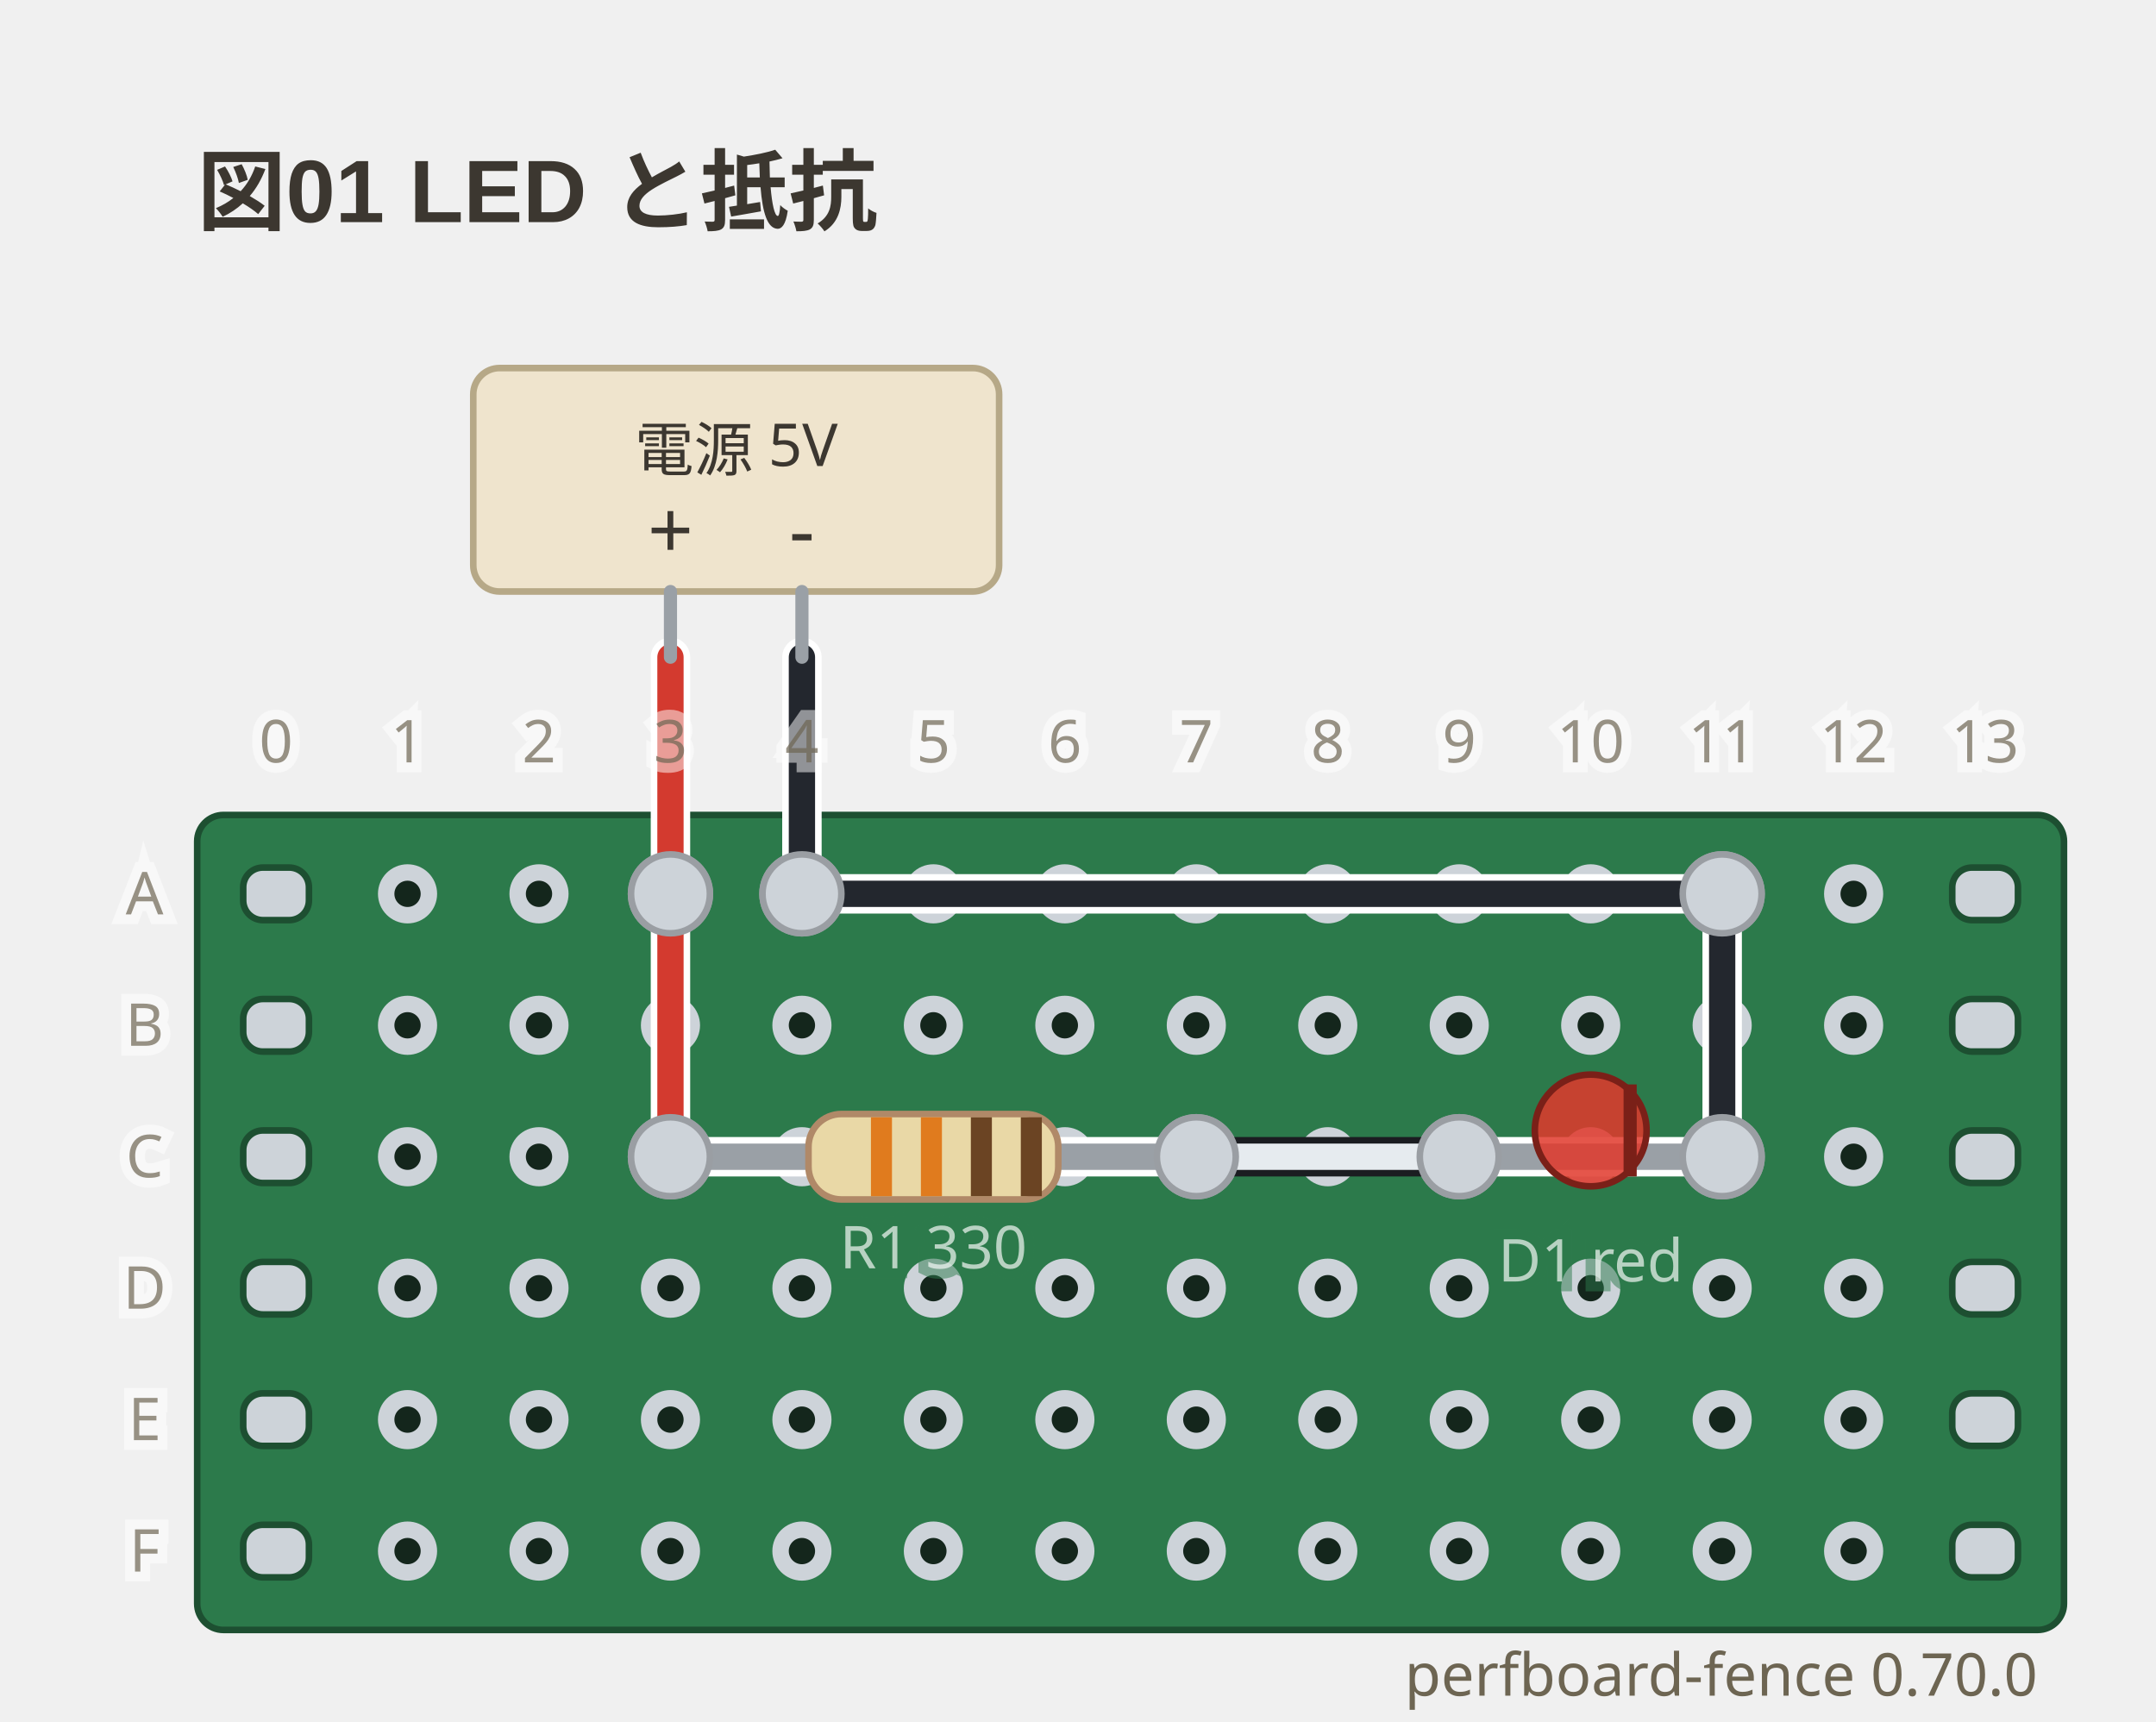
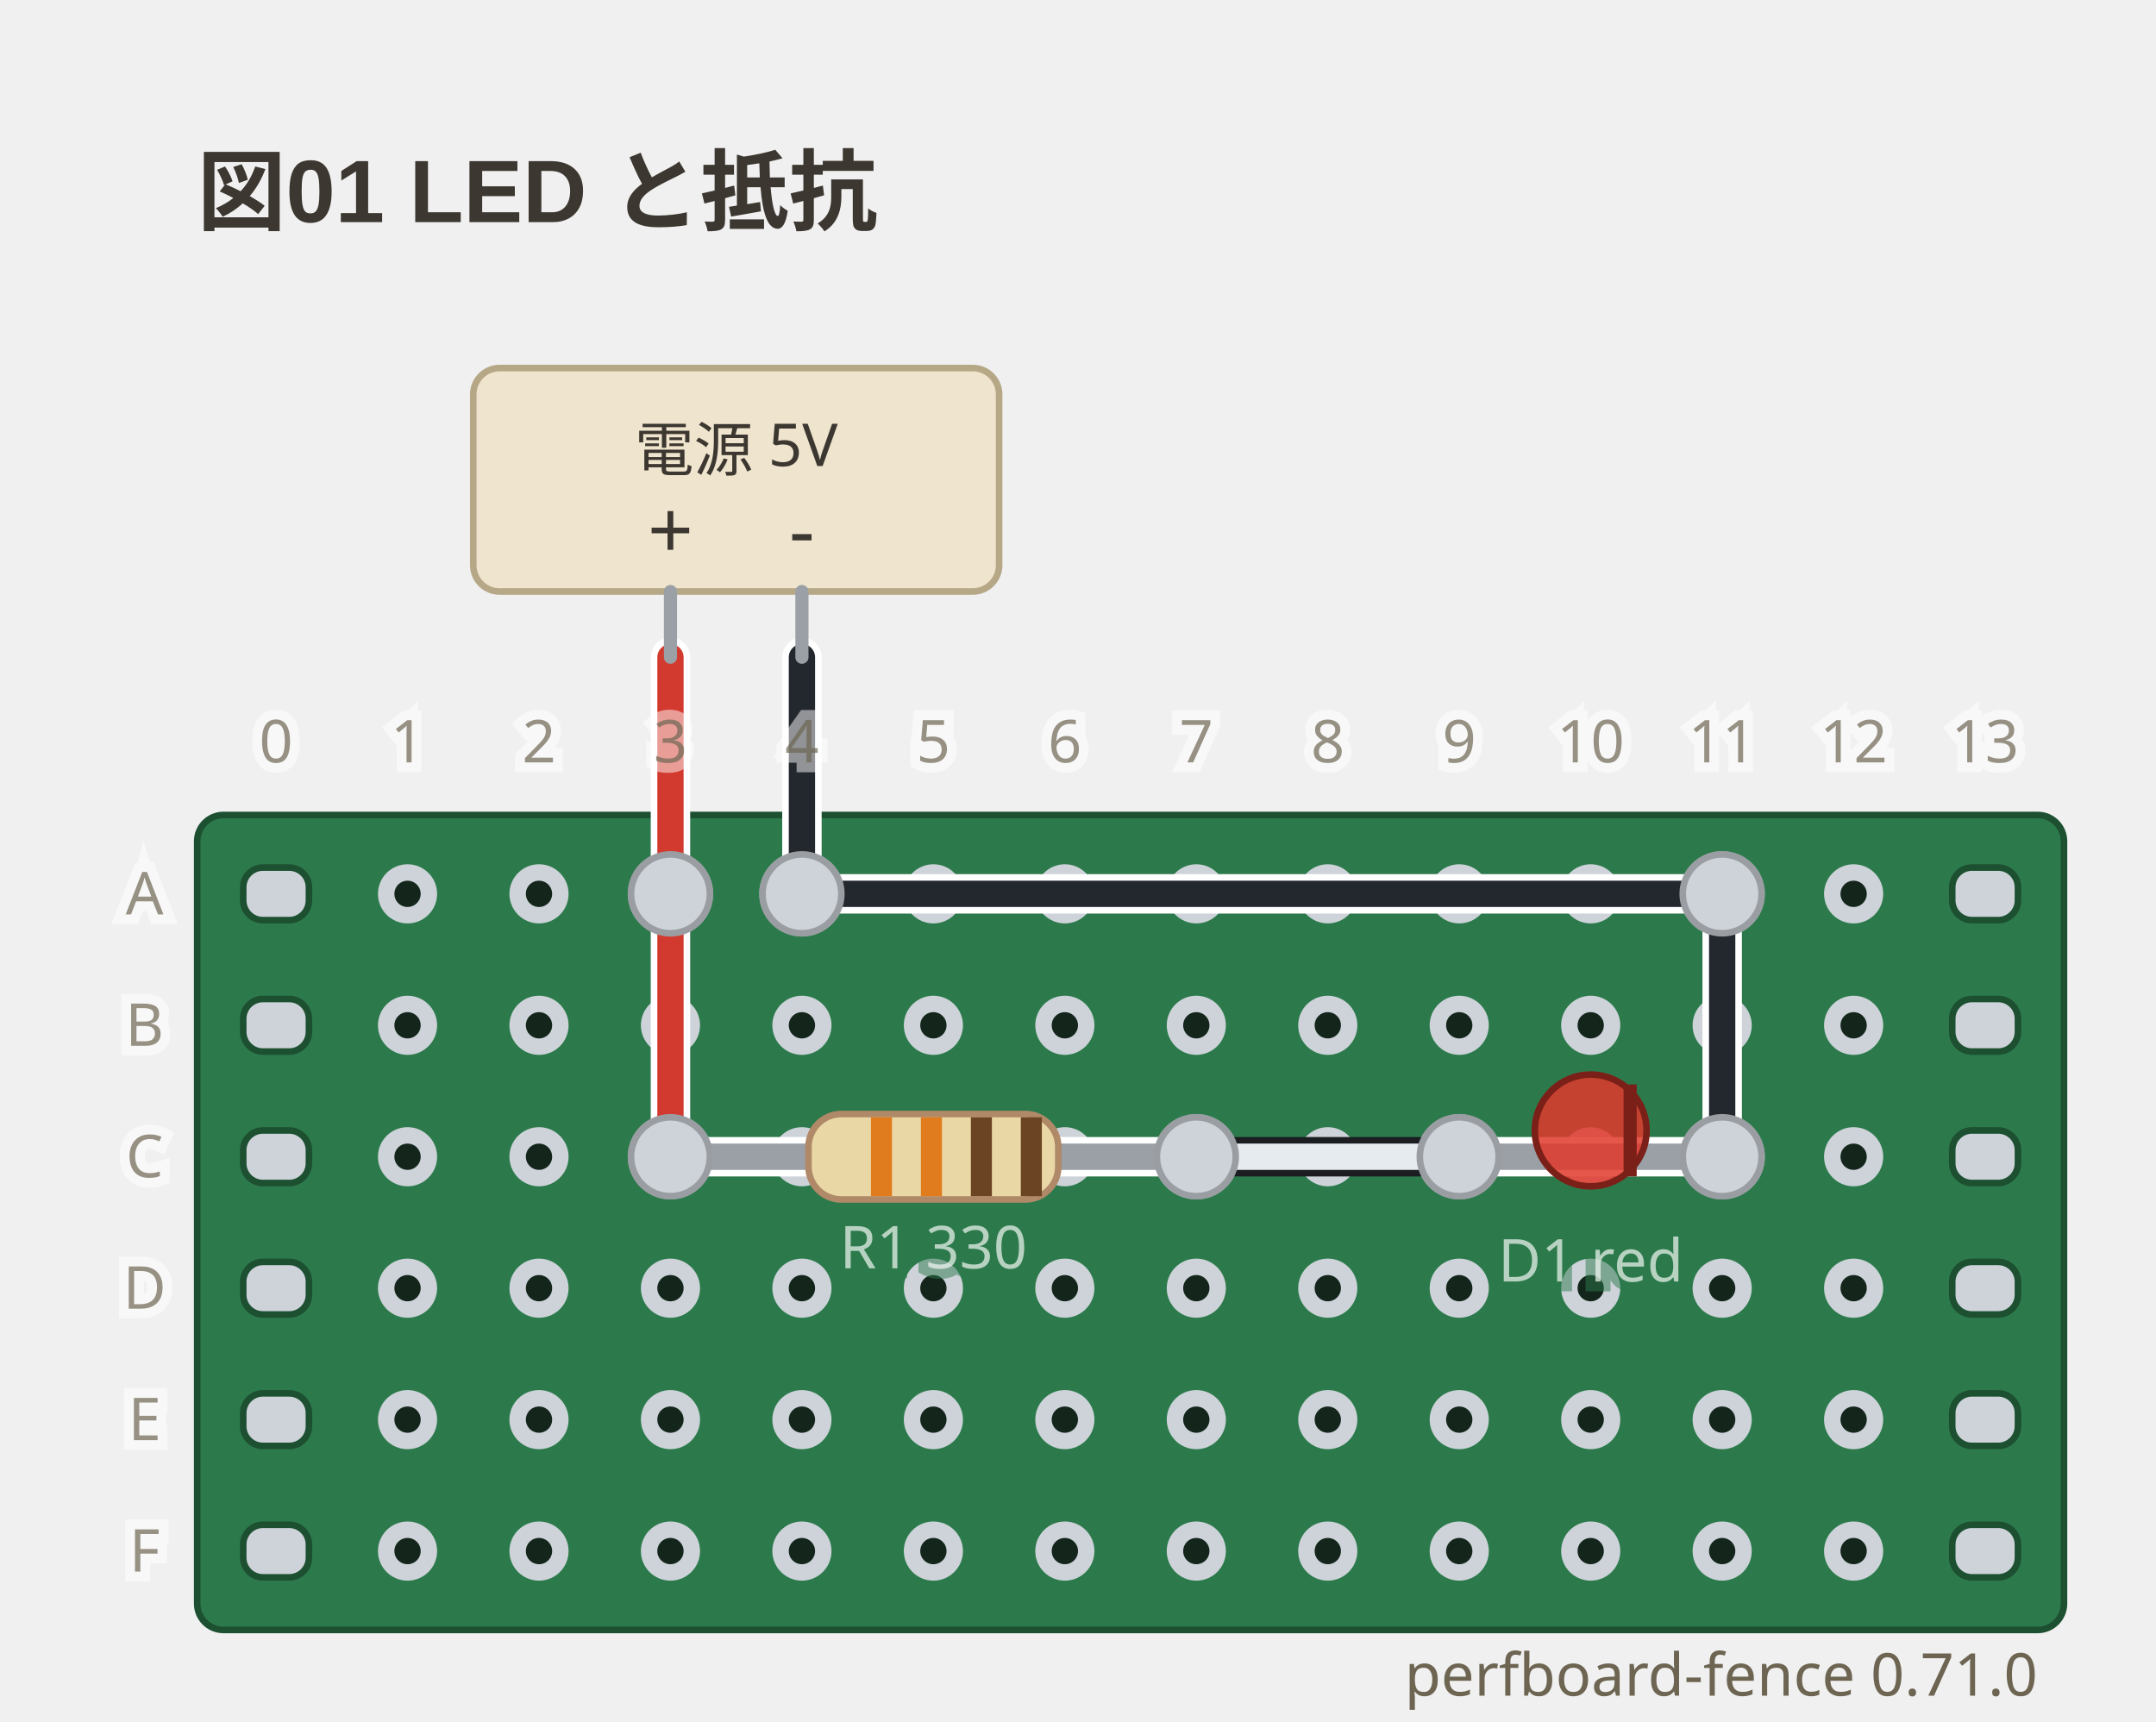
- <svg xmlns="http://www.w3.org/2000/svg" viewBox="0 0 328 262" width="328" height="262" data-perfboard-fence="0.70.0" role="img">
+ <svg xmlns="http://www.w3.org/2000/svg" viewBox="0 0 328 262" width="328" height="262" data-perfboard-fence="0.71.0" role="img">
  <text x="30" y="34" text-anchor="start" font-family="'Segoe UI', 'Helvetica Neue', Arial, 'Noto Sans', 'Hiragino Sans', 'Yu Gothic UI', 'Noto Sans CJK JP', sans-serif" fill="#3c3730" font-size="13.5" font-weight="600">図01 LED と抵抗</text>
  <rect x="30" y="124" width="284" height="124" rx="4" fill="#2c7a4b" stroke="#1d4f31" stroke-width="1" />
  <circle cx="62" cy="136" r="3.25" fill="#14261c" stroke="#cdd3d9" stroke-width="2.5" />
  <circle cx="82" cy="136" r="3.25" fill="#14261c" stroke="#cdd3d9" stroke-width="2.5" />
  <circle cx="102" cy="136" r="3.25" fill="#14261c" stroke="#cdd3d9" stroke-width="2.5" />
  <circle cx="122" cy="136" r="3.25" fill="#14261c" stroke="#cdd3d9" stroke-width="2.5" />
  <circle cx="142" cy="136" r="3.25" fill="#14261c" stroke="#cdd3d9" stroke-width="2.5" />
  <circle cx="162" cy="136" r="3.25" fill="#14261c" stroke="#cdd3d9" stroke-width="2.5" />
  <circle cx="182" cy="136" r="3.25" fill="#14261c" stroke="#cdd3d9" stroke-width="2.5" />
  <circle cx="202" cy="136" r="3.25" fill="#14261c" stroke="#cdd3d9" stroke-width="2.5" />
  <circle cx="222" cy="136" r="3.25" fill="#14261c" stroke="#cdd3d9" stroke-width="2.5" />
  <circle cx="242" cy="136" r="3.25" fill="#14261c" stroke="#cdd3d9" stroke-width="2.5" />
  <circle cx="262" cy="136" r="3.25" fill="#14261c" stroke="#cdd3d9" stroke-width="2.5" />
  <circle cx="282" cy="136" r="3.25" fill="#14261c" stroke="#cdd3d9" stroke-width="2.5" />
  <circle cx="62" cy="156" r="3.25" fill="#14261c" stroke="#cdd3d9" stroke-width="2.5" />
  <circle cx="82" cy="156" r="3.25" fill="#14261c" stroke="#cdd3d9" stroke-width="2.5" />
  <circle cx="102" cy="156" r="3.25" fill="#14261c" stroke="#cdd3d9" stroke-width="2.5" />
  <circle cx="122" cy="156" r="3.25" fill="#14261c" stroke="#cdd3d9" stroke-width="2.5" />
  <circle cx="142" cy="156" r="3.25" fill="#14261c" stroke="#cdd3d9" stroke-width="2.5" />
  <circle cx="162" cy="156" r="3.25" fill="#14261c" stroke="#cdd3d9" stroke-width="2.5" />
  <circle cx="182" cy="156" r="3.25" fill="#14261c" stroke="#cdd3d9" stroke-width="2.5" />
  <circle cx="202" cy="156" r="3.25" fill="#14261c" stroke="#cdd3d9" stroke-width="2.5" />
  <circle cx="222" cy="156" r="3.25" fill="#14261c" stroke="#cdd3d9" stroke-width="2.5" />
  <circle cx="242" cy="156" r="3.25" fill="#14261c" stroke="#cdd3d9" stroke-width="2.5" />
  <circle cx="262" cy="156" r="3.25" fill="#14261c" stroke="#cdd3d9" stroke-width="2.5" />
  <circle cx="282" cy="156" r="3.25" fill="#14261c" stroke="#cdd3d9" stroke-width="2.5" />
  <circle cx="62" cy="176" r="3.25" fill="#14261c" stroke="#cdd3d9" stroke-width="2.5" />
  <circle cx="82" cy="176" r="3.25" fill="#14261c" stroke="#cdd3d9" stroke-width="2.5" />
  <circle cx="102" cy="176" r="3.25" fill="#14261c" stroke="#cdd3d9" stroke-width="2.5" />
  <circle cx="122" cy="176" r="3.25" fill="#14261c" stroke="#cdd3d9" stroke-width="2.5" />
  <circle cx="142" cy="176" r="3.25" fill="#14261c" stroke="#cdd3d9" stroke-width="2.5" />
  <circle cx="162" cy="176" r="3.25" fill="#14261c" stroke="#cdd3d9" stroke-width="2.5" />
  <circle cx="182" cy="176" r="3.25" fill="#14261c" stroke="#cdd3d9" stroke-width="2.5" />
  <circle cx="202" cy="176" r="3.25" fill="#14261c" stroke="#cdd3d9" stroke-width="2.5" />
  <circle cx="222" cy="176" r="3.25" fill="#14261c" stroke="#cdd3d9" stroke-width="2.5" />
  <circle cx="242" cy="176" r="3.25" fill="#14261c" stroke="#cdd3d9" stroke-width="2.5" />
  <circle cx="262" cy="176" r="3.25" fill="#14261c" stroke="#cdd3d9" stroke-width="2.5" />
  <circle cx="282" cy="176" r="3.25" fill="#14261c" stroke="#cdd3d9" stroke-width="2.5" />
  <circle cx="62" cy="196" r="3.25" fill="#14261c" stroke="#cdd3d9" stroke-width="2.5" />
  <circle cx="82" cy="196" r="3.25" fill="#14261c" stroke="#cdd3d9" stroke-width="2.5" />
  <circle cx="102" cy="196" r="3.25" fill="#14261c" stroke="#cdd3d9" stroke-width="2.5" />
  <circle cx="122" cy="196" r="3.25" fill="#14261c" stroke="#cdd3d9" stroke-width="2.5" />
  <circle cx="142" cy="196" r="3.25" fill="#14261c" stroke="#cdd3d9" stroke-width="2.5" />
  <circle cx="162" cy="196" r="3.25" fill="#14261c" stroke="#cdd3d9" stroke-width="2.5" />
  <circle cx="182" cy="196" r="3.25" fill="#14261c" stroke="#cdd3d9" stroke-width="2.5" />
  <circle cx="202" cy="196" r="3.25" fill="#14261c" stroke="#cdd3d9" stroke-width="2.5" />
  <circle cx="222" cy="196" r="3.25" fill="#14261c" stroke="#cdd3d9" stroke-width="2.5" />
  <circle cx="242" cy="196" r="3.25" fill="#14261c" stroke="#cdd3d9" stroke-width="2.5" />
  <circle cx="262" cy="196" r="3.25" fill="#14261c" stroke="#cdd3d9" stroke-width="2.5" />
  <circle cx="282" cy="196" r="3.25" fill="#14261c" stroke="#cdd3d9" stroke-width="2.5" />
  <circle cx="62" cy="216" r="3.25" fill="#14261c" stroke="#cdd3d9" stroke-width="2.5" />
  <circle cx="82" cy="216" r="3.25" fill="#14261c" stroke="#cdd3d9" stroke-width="2.5" />
  <circle cx="102" cy="216" r="3.25" fill="#14261c" stroke="#cdd3d9" stroke-width="2.5" />
  <circle cx="122" cy="216" r="3.25" fill="#14261c" stroke="#cdd3d9" stroke-width="2.5" />
  <circle cx="142" cy="216" r="3.25" fill="#14261c" stroke="#cdd3d9" stroke-width="2.5" />
  <circle cx="162" cy="216" r="3.25" fill="#14261c" stroke="#cdd3d9" stroke-width="2.5" />
  <circle cx="182" cy="216" r="3.25" fill="#14261c" stroke="#cdd3d9" stroke-width="2.5" />
  <circle cx="202" cy="216" r="3.25" fill="#14261c" stroke="#cdd3d9" stroke-width="2.5" />
  <circle cx="222" cy="216" r="3.25" fill="#14261c" stroke="#cdd3d9" stroke-width="2.5" />
  <circle cx="242" cy="216" r="3.25" fill="#14261c" stroke="#cdd3d9" stroke-width="2.5" />
  <circle cx="262" cy="216" r="3.25" fill="#14261c" stroke="#cdd3d9" stroke-width="2.5" />
  <circle cx="282" cy="216" r="3.25" fill="#14261c" stroke="#cdd3d9" stroke-width="2.5" />
  <circle cx="62" cy="236" r="3.25" fill="#14261c" stroke="#cdd3d9" stroke-width="2.5" />
  <circle cx="82" cy="236" r="3.25" fill="#14261c" stroke="#cdd3d9" stroke-width="2.5" />
  <circle cx="102" cy="236" r="3.25" fill="#14261c" stroke="#cdd3d9" stroke-width="2.5" />
  <circle cx="122" cy="236" r="3.25" fill="#14261c" stroke="#cdd3d9" stroke-width="2.5" />
  <circle cx="142" cy="236" r="3.25" fill="#14261c" stroke="#cdd3d9" stroke-width="2.5" />
  <circle cx="162" cy="236" r="3.25" fill="#14261c" stroke="#cdd3d9" stroke-width="2.5" />
  <circle cx="182" cy="236" r="3.25" fill="#14261c" stroke="#cdd3d9" stroke-width="2.5" />
  <circle cx="202" cy="236" r="3.25" fill="#14261c" stroke="#cdd3d9" stroke-width="2.5" />
  <circle cx="222" cy="236" r="3.25" fill="#14261c" stroke="#cdd3d9" stroke-width="2.5" />
  <circle cx="242" cy="236" r="3.25" fill="#14261c" stroke="#cdd3d9" stroke-width="2.5" />
  <circle cx="262" cy="236" r="3.25" fill="#14261c" stroke="#cdd3d9" stroke-width="2.5" />
  <circle cx="282" cy="236" r="3.25" fill="#14261c" stroke="#cdd3d9" stroke-width="2.5" />
  <rect x="37" y="132" width="10" height="8" rx="3" fill="#cdd3d9" stroke="#1d4f31" stroke-width="1" />
  <rect x="297" y="132" width="10" height="8" rx="3" fill="#cdd3d9" stroke="#1d4f31" stroke-width="1" />
  <rect x="37" y="152" width="10" height="8" rx="3" fill="#cdd3d9" stroke="#1d4f31" stroke-width="1" />
  <rect x="297" y="152" width="10" height="8" rx="3" fill="#cdd3d9" stroke="#1d4f31" stroke-width="1" />
  <rect x="37" y="172" width="10" height="8" rx="3" fill="#cdd3d9" stroke="#1d4f31" stroke-width="1" />
  <rect x="297" y="172" width="10" height="8" rx="3" fill="#cdd3d9" stroke="#1d4f31" stroke-width="1" />
  <rect x="37" y="192" width="10" height="8" rx="3" fill="#cdd3d9" stroke="#1d4f31" stroke-width="1" />
  <rect x="297" y="192" width="10" height="8" rx="3" fill="#cdd3d9" stroke="#1d4f31" stroke-width="1" />
  <rect x="37" y="212" width="10" height="8" rx="3" fill="#cdd3d9" stroke="#1d4f31" stroke-width="1" />
  <rect x="297" y="212" width="10" height="8" rx="3" fill="#cdd3d9" stroke="#1d4f31" stroke-width="1" />
  <rect x="37" y="232" width="10" height="8" rx="3" fill="#cdd3d9" stroke="#1d4f31" stroke-width="1" />
  <rect x="297" y="232" width="10" height="8" rx="3" fill="#cdd3d9" stroke="#1d4f31" stroke-width="1" />
  <circle cx="102" cy="176" r="6" fill="#cdd3d9" stroke="#9a9ea3" stroke-width="1" />
  <circle cx="182" cy="176" r="6" fill="#cdd3d9" stroke="#9a9ea3" stroke-width="1" />
  <circle cx="222" cy="176" r="6" fill="#cdd3d9" stroke="#9a9ea3" stroke-width="1" />
  <circle cx="262" cy="176" r="6" fill="#cdd3d9" stroke="#9a9ea3" stroke-width="1" />
  <circle cx="102" cy="136" r="6" fill="#cdd3d9" stroke="#9a9ea3" stroke-width="1" />
  <circle cx="122" cy="136" r="6" fill="#cdd3d9" stroke="#9a9ea3" stroke-width="1" />
  <circle cx="262" cy="136" r="6" fill="#cdd3d9" stroke="#9a9ea3" stroke-width="1" />
  <line x1="102" y1="136" x2="102" y2="176" class="cf-wire-outline" stroke="#ffffff" stroke-width="6" stroke-linecap="round" pointer-events="none" />
  <line x1="182" y1="176" x2="222" y2="176" class="cf-wire-outline" stroke="#1b1d21" stroke-width="6" stroke-linecap="round" pointer-events="none" />
  <line x1="122" y1="136" x2="262" y2="136" class="cf-wire-outline" stroke="#ffffff" stroke-width="6" stroke-linecap="round" pointer-events="none" />
  <line x1="262" y1="136" x2="262" y2="176" class="cf-wire-outline" stroke="#ffffff" stroke-width="6" stroke-linecap="round" pointer-events="none" />
  <line x1="102" y1="136" x2="102" y2="176" stroke="#d33a2f" stroke-width="4" stroke-linecap="round" stroke-opacity="1" />
  <line x1="182" y1="176" x2="222" y2="176" stroke="#e6ebef" stroke-width="4" stroke-linecap="round" stroke-opacity="1" />
  <line x1="122" y1="136" x2="262" y2="136" stroke="#23272e" stroke-width="4" stroke-linecap="round" stroke-opacity="1" />
  <line x1="262" y1="136" x2="262" y2="176" stroke="#23272e" stroke-width="4" stroke-linecap="round" stroke-opacity="1" />
  <line x1="102" y1="100" x2="102" y2="136" class="cf-wire-outline" stroke="#ffffff" stroke-width="6" stroke-linecap="round" pointer-events="none" />
  <line x1="122" y1="100" x2="122" y2="136" class="cf-wire-outline" stroke="#ffffff" stroke-width="6" stroke-linecap="round" pointer-events="none" />
  <line x1="102" y1="100" x2="102" y2="136" stroke="#d33a2f" stroke-width="4" stroke-linecap="round" stroke-opacity="1" />
  <line x1="122" y1="100" x2="122" y2="136" stroke="#23272e" stroke-width="4" stroke-linecap="round" stroke-opacity="1" />
  <rect x="72" y="56" width="80" height="34" rx="4" fill="#efe4cd" stroke="#b6a887" stroke-width="1" />
  <line x1="102" y1="90" x2="102" y2="100" stroke="#9aa0a6" stroke-width="2" stroke-linecap="round" />
  <text x="102" y="85" text-anchor="middle" font-family="ui-sans-serif, system-ui, sans-serif" fill="#3c3730" font-size="12.15">+</text>
  <line x1="122" y1="90" x2="122" y2="100" stroke="#9aa0a6" stroke-width="2" stroke-linecap="round" />
  <text x="122" y="85" text-anchor="middle" font-family="ui-sans-serif, system-ui, sans-serif" fill="#3c3730" font-size="12.15">-</text>
  <text x="112" y="68.5" text-anchor="middle" font-family="ui-sans-serif, system-ui, sans-serif" fill="#3c3730" font-size="9" dominant-baseline="middle">電源 5V</text>
  <line x1="102" y1="176" x2="182" y2="176" stroke-linecap="round" stroke="#ffffff" stroke-width="6" />
  <line x1="102" y1="176" x2="182" y2="176" stroke-linecap="round" stroke="#9aa0a6" stroke-width="4" />
  <g transform="translate(142 176) rotate(0)">
    <rect x="-19" y="-6.5" width="38" height="13" rx="5" fill="#e9d8a6" stroke="#b08968" />
    <rect x="-9.5" y="-6" width="3.2" height="12" fill="#e07b1e" />
    <rect x="-1.9" y="-6" width="3.2" height="12" fill="#e07b1e" />
    <rect x="5.7" y="-6" width="3.2" height="12" fill="#6b4423" />
    <rect x="13.3" y="-6" width="3.2" height="12" fill="#6b4423" />
  </g>
  <text x="142" y="192.98" text-anchor="middle" font-family="ui-sans-serif, system-ui, sans-serif" stroke="#2c7a4b" stroke-width="3" class="pf-caption" fill="#2c7a4b" font-size="9" opacity="0.5" aria-hidden="true">R1 330</text>
  <text x="142" y="192.98" text-anchor="middle" font-family="ui-sans-serif, system-ui, sans-serif" class="pf-caption" fill="#f4f8f5" font-size="9" opacity="0.7">R1 330</text>
  <line x1="222" y1="176" x2="262" y2="176" stroke-linecap="round" stroke="#ffffff" stroke-width="6" />
  <line x1="222" y1="176" x2="262" y2="176" stroke-linecap="round" stroke="#9aa0a6" stroke-width="4" />
  <g transform="translate(242 176) rotate(0)">
    <circle cx="0" cy="-4" r="8.5" fill="#e0392c" fill-opacity="0.85" stroke="#7a2018" />
    <line x1="6" y1="-11" x2="6" y2="3" stroke="#7a2018" stroke-width="2" />
  </g>
  <text x="242" y="194.98" text-anchor="middle" font-family="ui-sans-serif, system-ui, sans-serif" stroke="#2c7a4b" stroke-width="3" class="pf-caption" fill="#2c7a4b" font-size="9" opacity="0.5" aria-hidden="true">D1 red</text>
  <text x="242" y="194.98" text-anchor="middle" font-family="ui-sans-serif, system-ui, sans-serif" class="pf-caption" fill="#f4f8f5" font-size="9" opacity="0.7">D1 red</text>
  <clipPath id="pf-lead-R1-142-176">
    <rect x="111" y="170.5" width="62" height="11" transform="rotate(0 142 176)" />
  </clipPath>
  <g clip-path="url(#pf-lead-R1-142-176)">
    <line x1="102" y1="136" x2="102" y2="176" class="cf-wire-outline" stroke="#ffffff" stroke-width="6" stroke-linecap="round" pointer-events="none" />
    <line x1="182" y1="176" x2="222" y2="176" class="cf-wire-outline" stroke="#1b1d21" stroke-width="6" stroke-linecap="round" pointer-events="none" />
    <line x1="102" y1="136" x2="102" y2="176" stroke="#d33a2f" stroke-width="4" stroke-linecap="round" stroke-opacity="1" />
    <line x1="182" y1="176" x2="222" y2="176" stroke="#e6ebef" stroke-width="4" stroke-linecap="round" stroke-opacity="1" />
  </g>
  <clipPath id="pf-lead-D1-242-176">
    <rect x="235.5" y="169.5" width="13" height="13" transform="rotate(0 242 176)" />
  </clipPath>
  <g clip-path="url(#pf-lead-D1-242-176)">
    <line x1="182" y1="176" x2="222" y2="176" class="cf-wire-outline" stroke="#1b1d21" stroke-width="6" stroke-linecap="round" pointer-events="none" />
    <line x1="262" y1="136" x2="262" y2="176" class="cf-wire-outline" stroke="#ffffff" stroke-width="6" stroke-linecap="round" pointer-events="none" />
    <line x1="182" y1="176" x2="222" y2="176" stroke="#e6ebef" stroke-width="4" stroke-linecap="round" stroke-opacity="1" />
    <line x1="262" y1="136" x2="262" y2="176" stroke="#23272e" stroke-width="4" stroke-linecap="round" stroke-opacity="1" />
  </g>
  <circle cx="102" cy="176" r="6" fill="#cdd3d9" stroke="#9a9ea3" stroke-width="1" />
  <circle cx="182" cy="176" r="6" fill="#cdd3d9" stroke="#9a9ea3" stroke-width="1" />
  <circle cx="222" cy="176" r="6" fill="#cdd3d9" stroke="#9a9ea3" stroke-width="1" />
  <circle cx="262" cy="176" r="6" fill="#cdd3d9" stroke="#9a9ea3" stroke-width="1" />
  <circle cx="102" cy="136" r="6" fill="#cdd3d9" stroke="#9a9ea3" stroke-width="1" />
  <circle cx="122" cy="136" r="6" fill="#cdd3d9" stroke="#9a9ea3" stroke-width="1" />
  <circle cx="262" cy="136" r="6" fill="#cdd3d9" stroke="#9a9ea3" stroke-width="1" />
  <text x="22" y="136" text-anchor="middle" font-family="ui-sans-serif, system-ui, sans-serif" stroke="#ffffff" stroke-width="3" fill="#ffffff" font-size="9" dominant-baseline="middle" opacity="0.5" aria-hidden="true">A</text>
  <text x="22" y="136" text-anchor="middle" font-family="ui-sans-serif, system-ui, sans-serif" fill="#6d6552" font-size="9" dominant-baseline="middle" opacity="0.7">A</text>
  <text x="22" y="156" text-anchor="middle" font-family="ui-sans-serif, system-ui, sans-serif" stroke="#ffffff" stroke-width="3" fill="#ffffff" font-size="9" dominant-baseline="middle" opacity="0.5" aria-hidden="true">B</text>
  <text x="22" y="156" text-anchor="middle" font-family="ui-sans-serif, system-ui, sans-serif" fill="#6d6552" font-size="9" dominant-baseline="middle" opacity="0.7">B</text>
  <text x="22" y="176" text-anchor="middle" font-family="ui-sans-serif, system-ui, sans-serif" stroke="#ffffff" stroke-width="3" fill="#ffffff" font-size="9" dominant-baseline="middle" opacity="0.5" aria-hidden="true">C</text>
  <text x="22" y="176" text-anchor="middle" font-family="ui-sans-serif, system-ui, sans-serif" fill="#6d6552" font-size="9" dominant-baseline="middle" opacity="0.7">C</text>
  <text x="22" y="196" text-anchor="middle" font-family="ui-sans-serif, system-ui, sans-serif" stroke="#ffffff" stroke-width="3" fill="#ffffff" font-size="9" dominant-baseline="middle" opacity="0.5" aria-hidden="true">D</text>
  <text x="22" y="196" text-anchor="middle" font-family="ui-sans-serif, system-ui, sans-serif" fill="#6d6552" font-size="9" dominant-baseline="middle" opacity="0.7">D</text>
  <text x="22" y="216" text-anchor="middle" font-family="ui-sans-serif, system-ui, sans-serif" stroke="#ffffff" stroke-width="3" fill="#ffffff" font-size="9" dominant-baseline="middle" opacity="0.5" aria-hidden="true">E</text>
  <text x="22" y="216" text-anchor="middle" font-family="ui-sans-serif, system-ui, sans-serif" fill="#6d6552" font-size="9" dominant-baseline="middle" opacity="0.7">E</text>
  <text x="22" y="236" text-anchor="middle" font-family="ui-sans-serif, system-ui, sans-serif" stroke="#ffffff" stroke-width="3" fill="#ffffff" font-size="9" dominant-baseline="middle" opacity="0.5" aria-hidden="true">F</text>
  <text x="22" y="236" text-anchor="middle" font-family="ui-sans-serif, system-ui, sans-serif" fill="#6d6552" font-size="9" dominant-baseline="middle" opacity="0.7">F</text>
  <text x="42" y="116" text-anchor="middle" font-family="ui-sans-serif, system-ui, sans-serif" stroke="#ffffff" stroke-width="3" fill="#ffffff" font-size="9" opacity="0.5" aria-hidden="true">0</text>
  <text x="42" y="116" text-anchor="middle" font-family="ui-sans-serif, system-ui, sans-serif" fill="#6d6552" font-size="9" opacity="0.7">0</text>
  <text x="62" y="116" text-anchor="middle" font-family="ui-sans-serif, system-ui, sans-serif" stroke="#ffffff" stroke-width="3" fill="#ffffff" font-size="9" opacity="0.5" aria-hidden="true">1</text>
  <text x="62" y="116" text-anchor="middle" font-family="ui-sans-serif, system-ui, sans-serif" fill="#6d6552" font-size="9" opacity="0.7">1</text>
  <text x="82" y="116" text-anchor="middle" font-family="ui-sans-serif, system-ui, sans-serif" stroke="#ffffff" stroke-width="3" fill="#ffffff" font-size="9" opacity="0.5" aria-hidden="true">2</text>
  <text x="82" y="116" text-anchor="middle" font-family="ui-sans-serif, system-ui, sans-serif" fill="#6d6552" font-size="9" opacity="0.7">2</text>
  <text x="102" y="116" text-anchor="middle" font-family="ui-sans-serif, system-ui, sans-serif" stroke="#ffffff" stroke-width="3" fill="#ffffff" font-size="9" opacity="0.5" aria-hidden="true">3</text>
  <text x="102" y="116" text-anchor="middle" font-family="ui-sans-serif, system-ui, sans-serif" fill="#6d6552" font-size="9" opacity="0.7">3</text>
  <text x="122" y="116" text-anchor="middle" font-family="ui-sans-serif, system-ui, sans-serif" stroke="#ffffff" stroke-width="3" fill="#ffffff" font-size="9" opacity="0.5" aria-hidden="true">4</text>
  <text x="122" y="116" text-anchor="middle" font-family="ui-sans-serif, system-ui, sans-serif" fill="#6d6552" font-size="9" opacity="0.7">4</text>
  <text x="142" y="116" text-anchor="middle" font-family="ui-sans-serif, system-ui, sans-serif" stroke="#ffffff" stroke-width="3" fill="#ffffff" font-size="9" opacity="0.5" aria-hidden="true">5</text>
  <text x="142" y="116" text-anchor="middle" font-family="ui-sans-serif, system-ui, sans-serif" fill="#6d6552" font-size="9" opacity="0.7">5</text>
  <text x="162" y="116" text-anchor="middle" font-family="ui-sans-serif, system-ui, sans-serif" stroke="#ffffff" stroke-width="3" fill="#ffffff" font-size="9" opacity="0.5" aria-hidden="true">6</text>
  <text x="162" y="116" text-anchor="middle" font-family="ui-sans-serif, system-ui, sans-serif" fill="#6d6552" font-size="9" opacity="0.7">6</text>
  <text x="182" y="116" text-anchor="middle" font-family="ui-sans-serif, system-ui, sans-serif" stroke="#ffffff" stroke-width="3" fill="#ffffff" font-size="9" opacity="0.5" aria-hidden="true">7</text>
  <text x="182" y="116" text-anchor="middle" font-family="ui-sans-serif, system-ui, sans-serif" fill="#6d6552" font-size="9" opacity="0.7">7</text>
  <text x="202" y="116" text-anchor="middle" font-family="ui-sans-serif, system-ui, sans-serif" stroke="#ffffff" stroke-width="3" fill="#ffffff" font-size="9" opacity="0.5" aria-hidden="true">8</text>
  <text x="202" y="116" text-anchor="middle" font-family="ui-sans-serif, system-ui, sans-serif" fill="#6d6552" font-size="9" opacity="0.7">8</text>
  <text x="222" y="116" text-anchor="middle" font-family="ui-sans-serif, system-ui, sans-serif" stroke="#ffffff" stroke-width="3" fill="#ffffff" font-size="9" opacity="0.5" aria-hidden="true">9</text>
  <text x="222" y="116" text-anchor="middle" font-family="ui-sans-serif, system-ui, sans-serif" fill="#6d6552" font-size="9" opacity="0.7">9</text>
  <text x="242" y="116" text-anchor="middle" font-family="ui-sans-serif, system-ui, sans-serif" stroke="#ffffff" stroke-width="3" fill="#ffffff" font-size="9" opacity="0.5" aria-hidden="true">10</text>
  <text x="242" y="116" text-anchor="middle" font-family="ui-sans-serif, system-ui, sans-serif" fill="#6d6552" font-size="9" opacity="0.7">10</text>
  <text x="262" y="116" text-anchor="middle" font-family="ui-sans-serif, system-ui, sans-serif" stroke="#ffffff" stroke-width="3" fill="#ffffff" font-size="9" opacity="0.5" aria-hidden="true">11</text>
  <text x="262" y="116" text-anchor="middle" font-family="ui-sans-serif, system-ui, sans-serif" fill="#6d6552" font-size="9" opacity="0.7">11</text>
  <text x="282" y="116" text-anchor="middle" font-family="ui-sans-serif, system-ui, sans-serif" stroke="#ffffff" stroke-width="3" fill="#ffffff" font-size="9" opacity="0.5" aria-hidden="true">12</text>
  <text x="282" y="116" text-anchor="middle" font-family="ui-sans-serif, system-ui, sans-serif" fill="#6d6552" font-size="9" opacity="0.7">12</text>
  <text x="302" y="116" text-anchor="middle" font-family="ui-sans-serif, system-ui, sans-serif" stroke="#ffffff" stroke-width="3" fill="#ffffff" font-size="9" opacity="0.5" aria-hidden="true">13</text>
  <text x="302" y="116" text-anchor="middle" font-family="ui-sans-serif, system-ui, sans-serif" fill="#6d6552" font-size="9" opacity="0.7">13</text>
-   <text x="310" y="258" text-anchor="end" font-family="ui-sans-serif, system-ui, sans-serif" fill="#6d6552" font-size="9">perfboard-fence 0.70.0</text>
+   <text x="310" y="258" text-anchor="end" font-family="ui-sans-serif, system-ui, sans-serif" fill="#6d6552" font-size="9">perfboard-fence 0.71.0</text>
</svg>
